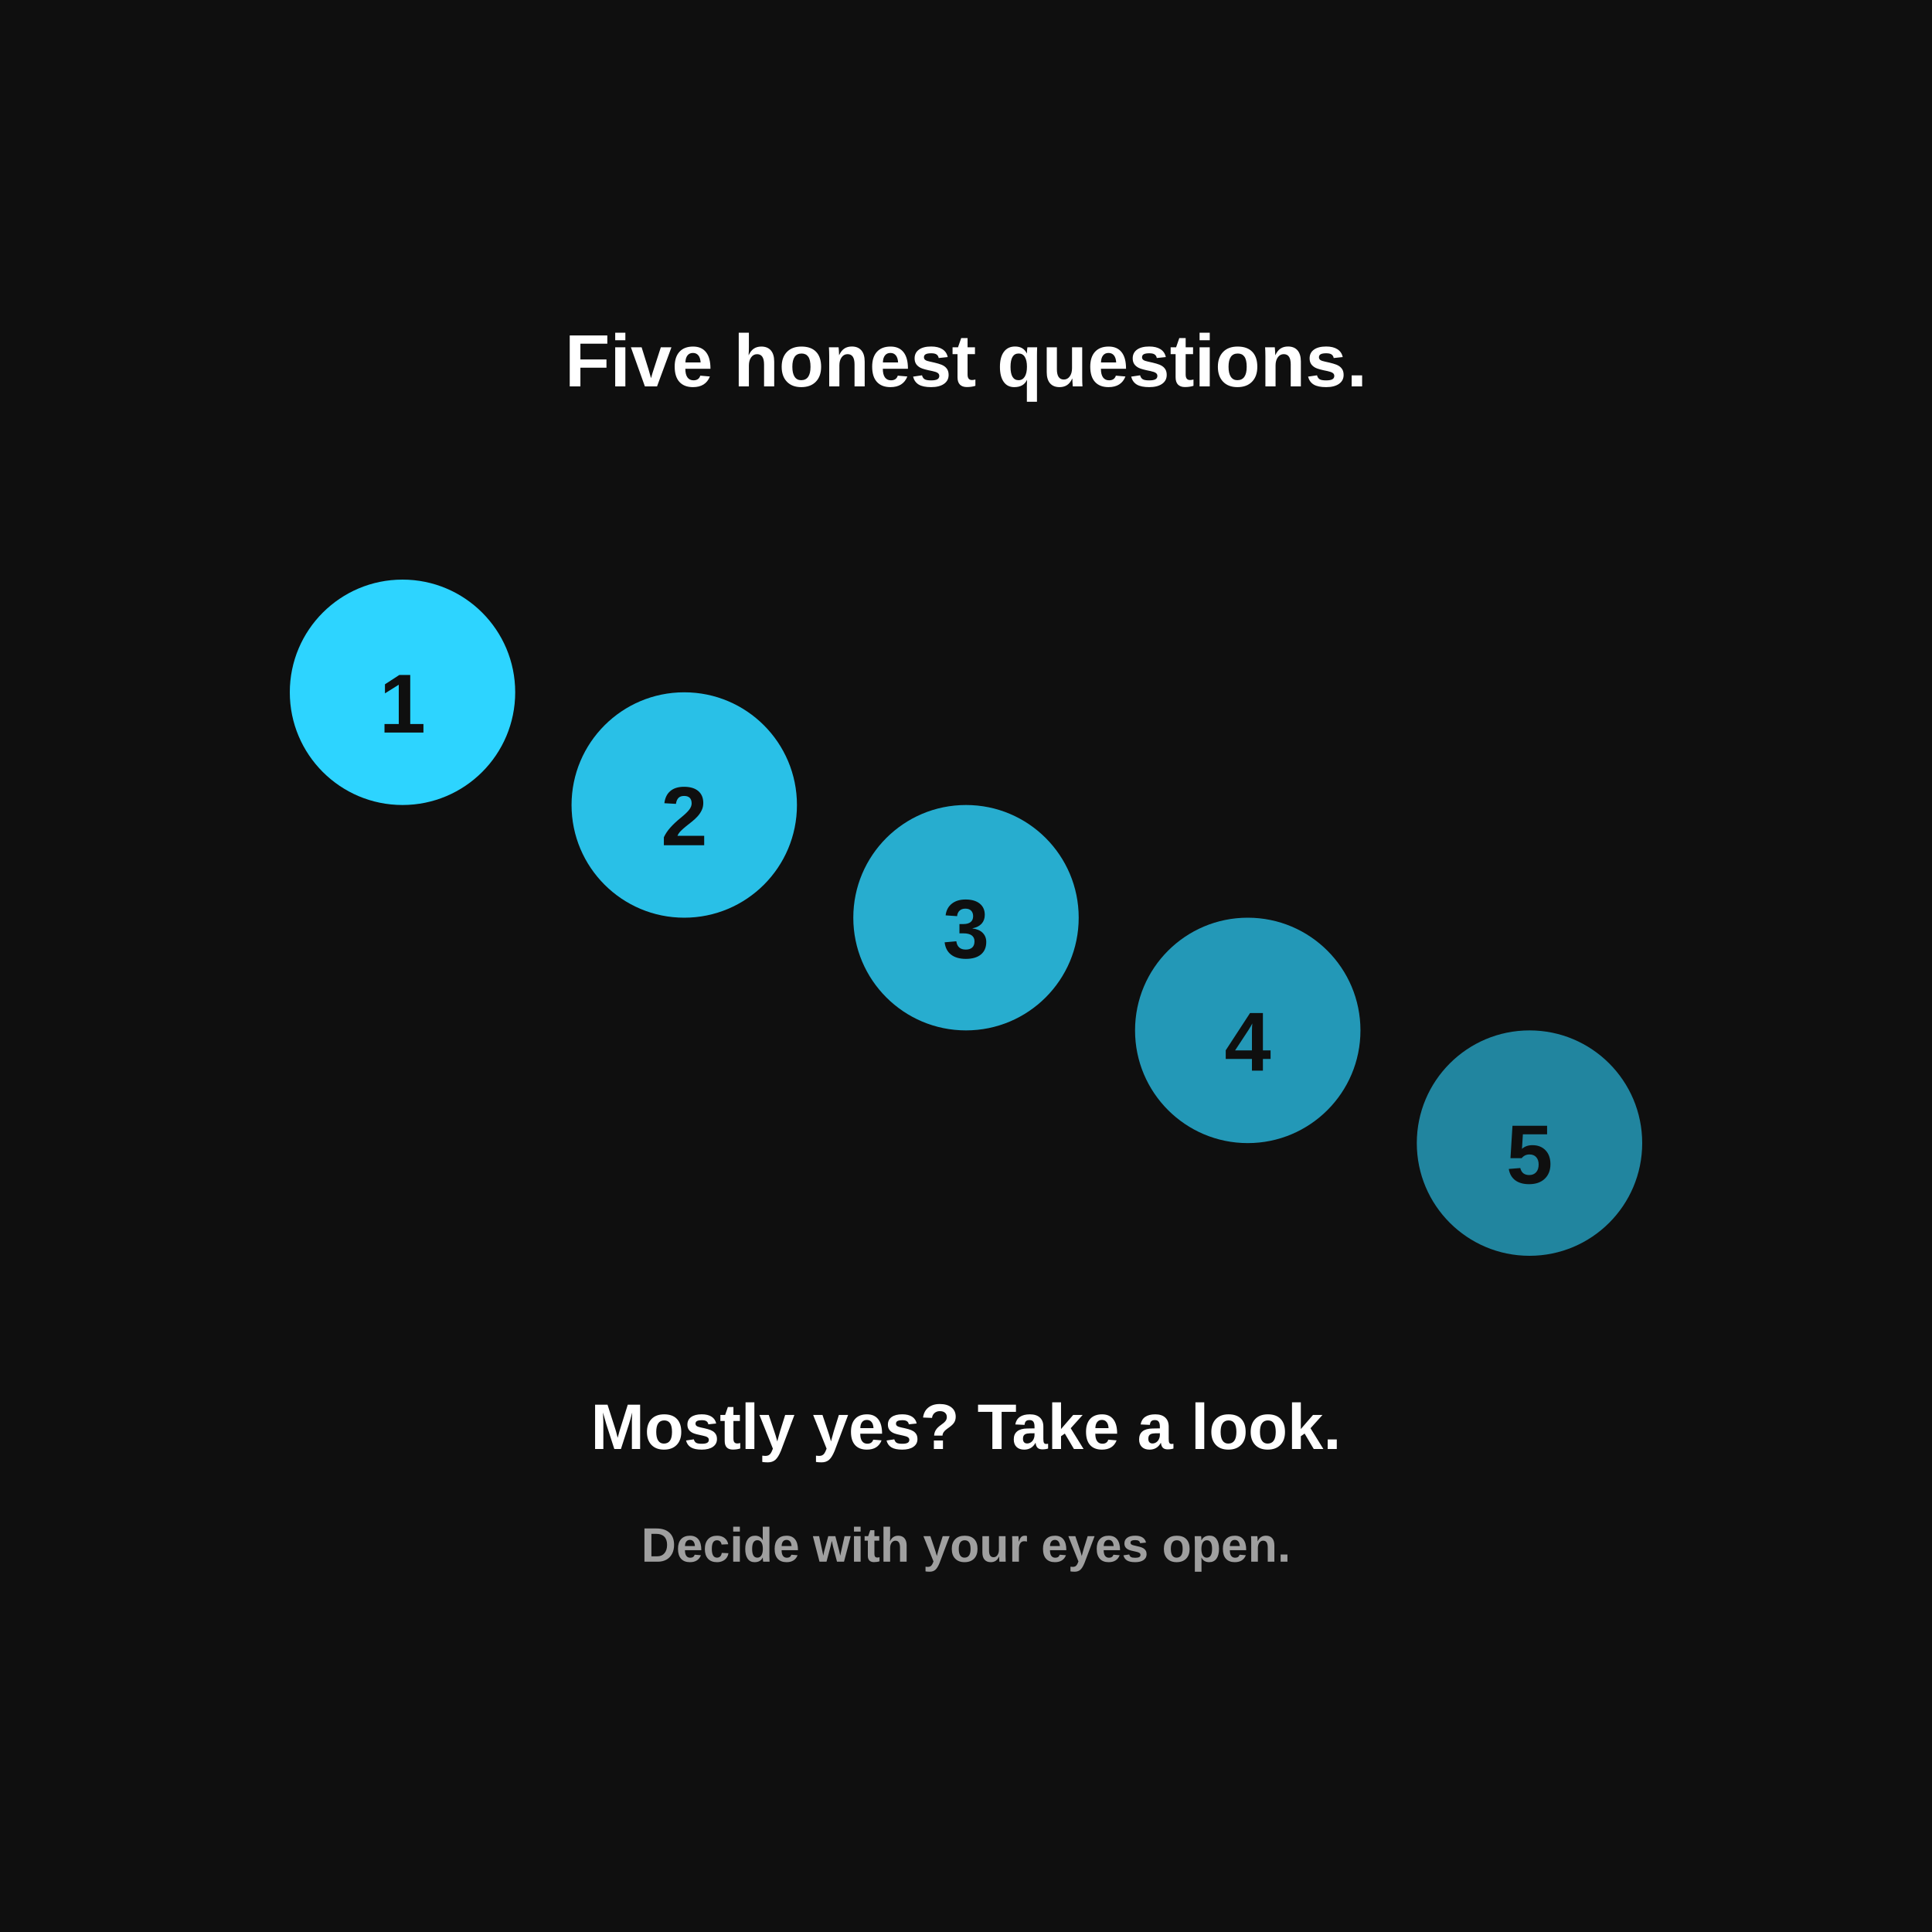
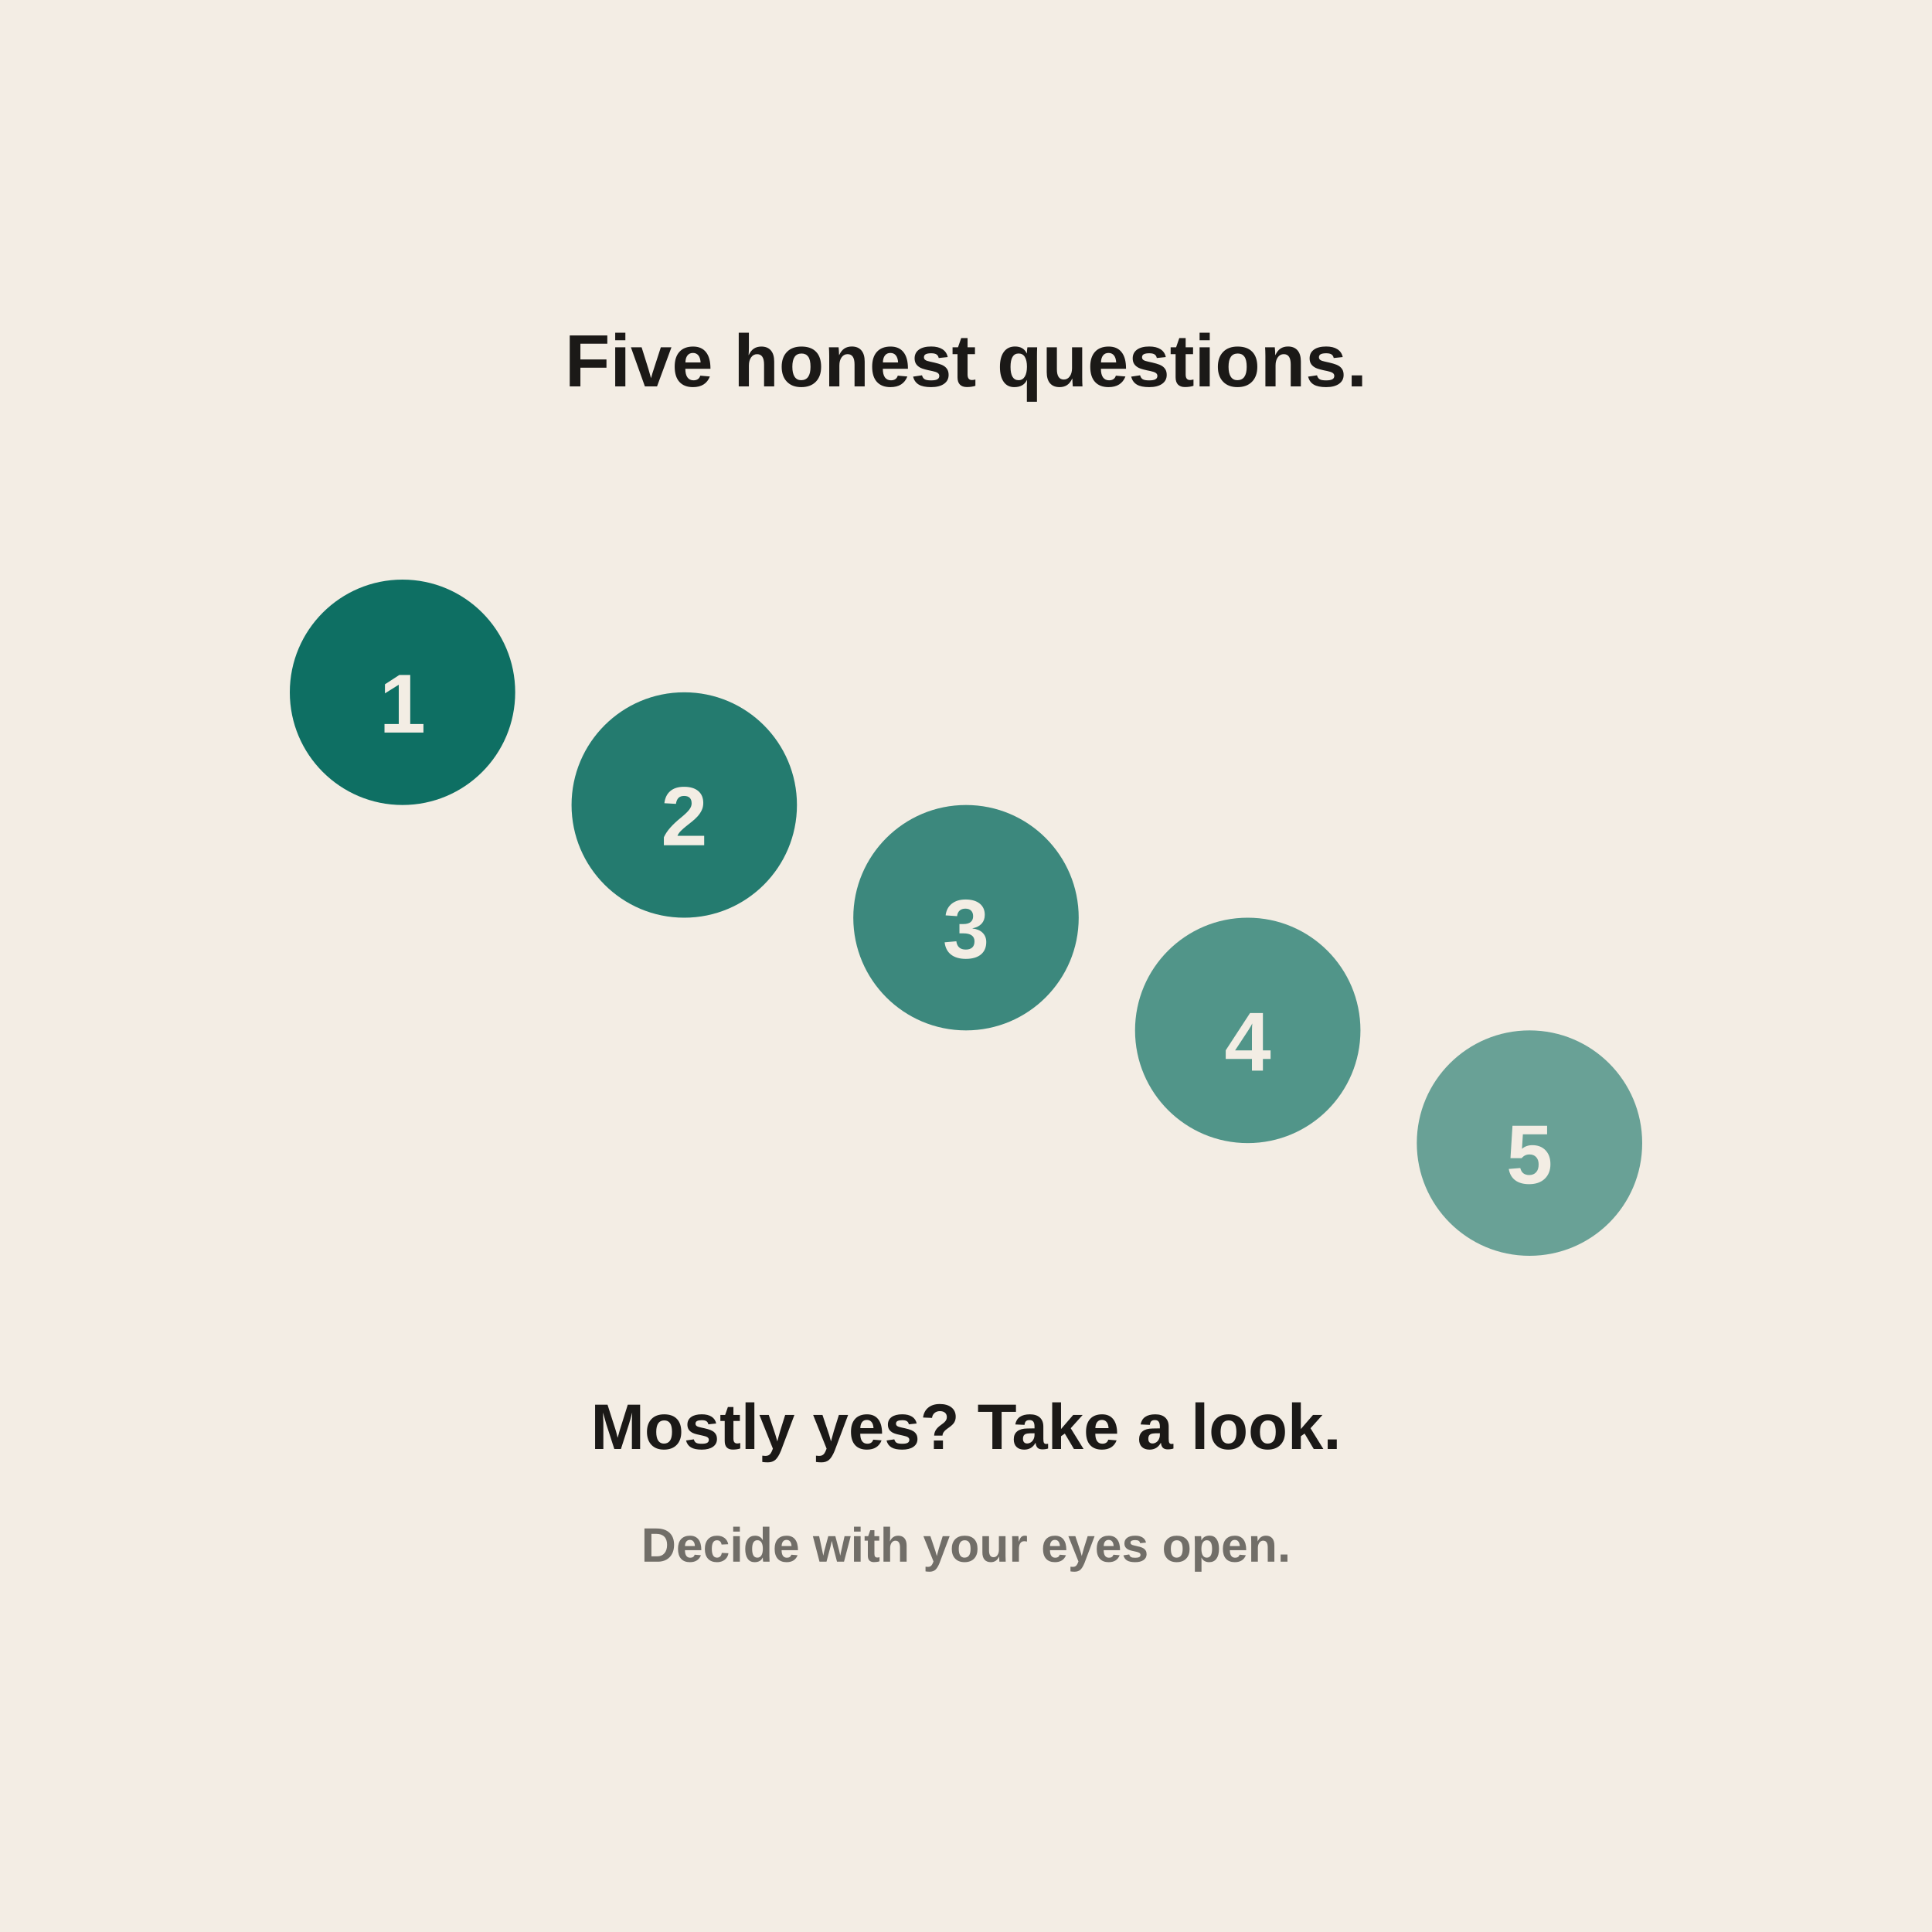
<svg xmlns="http://www.w3.org/2000/svg" viewBox="0 0 1200 1200" font-family="Manrope, 'Helvetica Neue', Arial, sans-serif">
-   <rect width="1200" height="1200" fill="#0F0F0F" />
-   <text x="600" y="240" text-anchor="middle" font-size="46" font-weight="800" fill="#FFFFFF">Five honest questions.</text>
+   <style id="normaltown-theme">.f-bg{fill:#F3EDE4}.s-bg{stroke:#F3EDE4}.f-ink{fill:#1B1917}.s-ink{stroke:#1B1917}.f-ac{fill:#0E6F63}.s-ac{stroke:#0E6F63}@media (prefers-color-scheme:dark){.f-bg{fill:#141210}.s-bg{stroke:#141210}.f-ink{fill:#F7F3EC}.s-ink{stroke:#F7F3EC}.f-ac{fill:#4FC7B4}.s-ac{stroke:#4FC7B4}}</style>
+   <rect class="f-bg" width="1200" height="1200" />
+   <text class="f-ink" x="600" y="240" text-anchor="middle" font-size="46" font-weight="800">Five honest questions.</text>
  <g>
-     <circle cx="250" cy="430" r="70" fill="#2DD4FF" />
-     <text x="250" y="455" text-anchor="middle" font-size="52" font-weight="800" fill="#0F0F0F">1</text>
-     <circle cx="425" cy="500" r="70" fill="#2DD4FF" fill-opacity="0.9" />
-     <text x="425" y="525" text-anchor="middle" font-size="52" font-weight="800" fill="#0F0F0F">2</text>
-     <circle cx="600" cy="570" r="70" fill="#2DD4FF" fill-opacity="0.8" />
-     <text x="600" y="595" text-anchor="middle" font-size="52" font-weight="800" fill="#0F0F0F">3</text>
-     <circle cx="775" cy="640" r="70" fill="#2DD4FF" fill-opacity="0.7" />
-     <text x="775" y="665" text-anchor="middle" font-size="52" font-weight="800" fill="#0F0F0F">4</text>
-     <circle cx="950" cy="710" r="70" fill="#2DD4FF" fill-opacity="0.6" />
-     <text x="950" y="735" text-anchor="middle" font-size="52" font-weight="800" fill="#0F0F0F">5</text>
+     <circle class="f-ac" cx="250" cy="430" r="70" />
+     <text class="f-bg" x="250" y="455" text-anchor="middle" font-size="52" font-weight="800">1</text>
+     <circle class="f-ac" cx="425" cy="500" r="70" fill-opacity="0.9" />
+     <text class="f-bg" x="425" y="525" text-anchor="middle" font-size="52" font-weight="800">2</text>
+     <circle class="f-ac" cx="600" cy="570" r="70" fill-opacity="0.8" />
+     <text class="f-bg" x="600" y="595" text-anchor="middle" font-size="52" font-weight="800">3</text>
+     <circle class="f-ac" cx="775" cy="640" r="70" fill-opacity="0.7" />
+     <text class="f-bg" x="775" y="665" text-anchor="middle" font-size="52" font-weight="800">4</text>
+     <circle class="f-ac" cx="950" cy="710" r="70" fill-opacity="0.6" />
+     <text class="f-bg" x="950" y="735" text-anchor="middle" font-size="52" font-weight="800">5</text>
  </g>
-   <text x="600" y="900" text-anchor="middle" font-size="40" font-weight="800" fill="#FFFFFF">Mostly yes? Take a look.</text>
-   <text x="600" y="970" text-anchor="middle" font-size="30" font-weight="600" fill="#FFFFFF" fill-opacity="0.6">Decide with your eyes open.</text>
+   <text class="f-ink" x="600" y="900" text-anchor="middle" font-size="40" font-weight="800">Mostly yes? Take a look.</text>
+   <text class="f-ink" x="600" y="970" text-anchor="middle" font-size="30" font-weight="600" fill-opacity="0.6">Decide with your eyes open.</text>
</svg>
